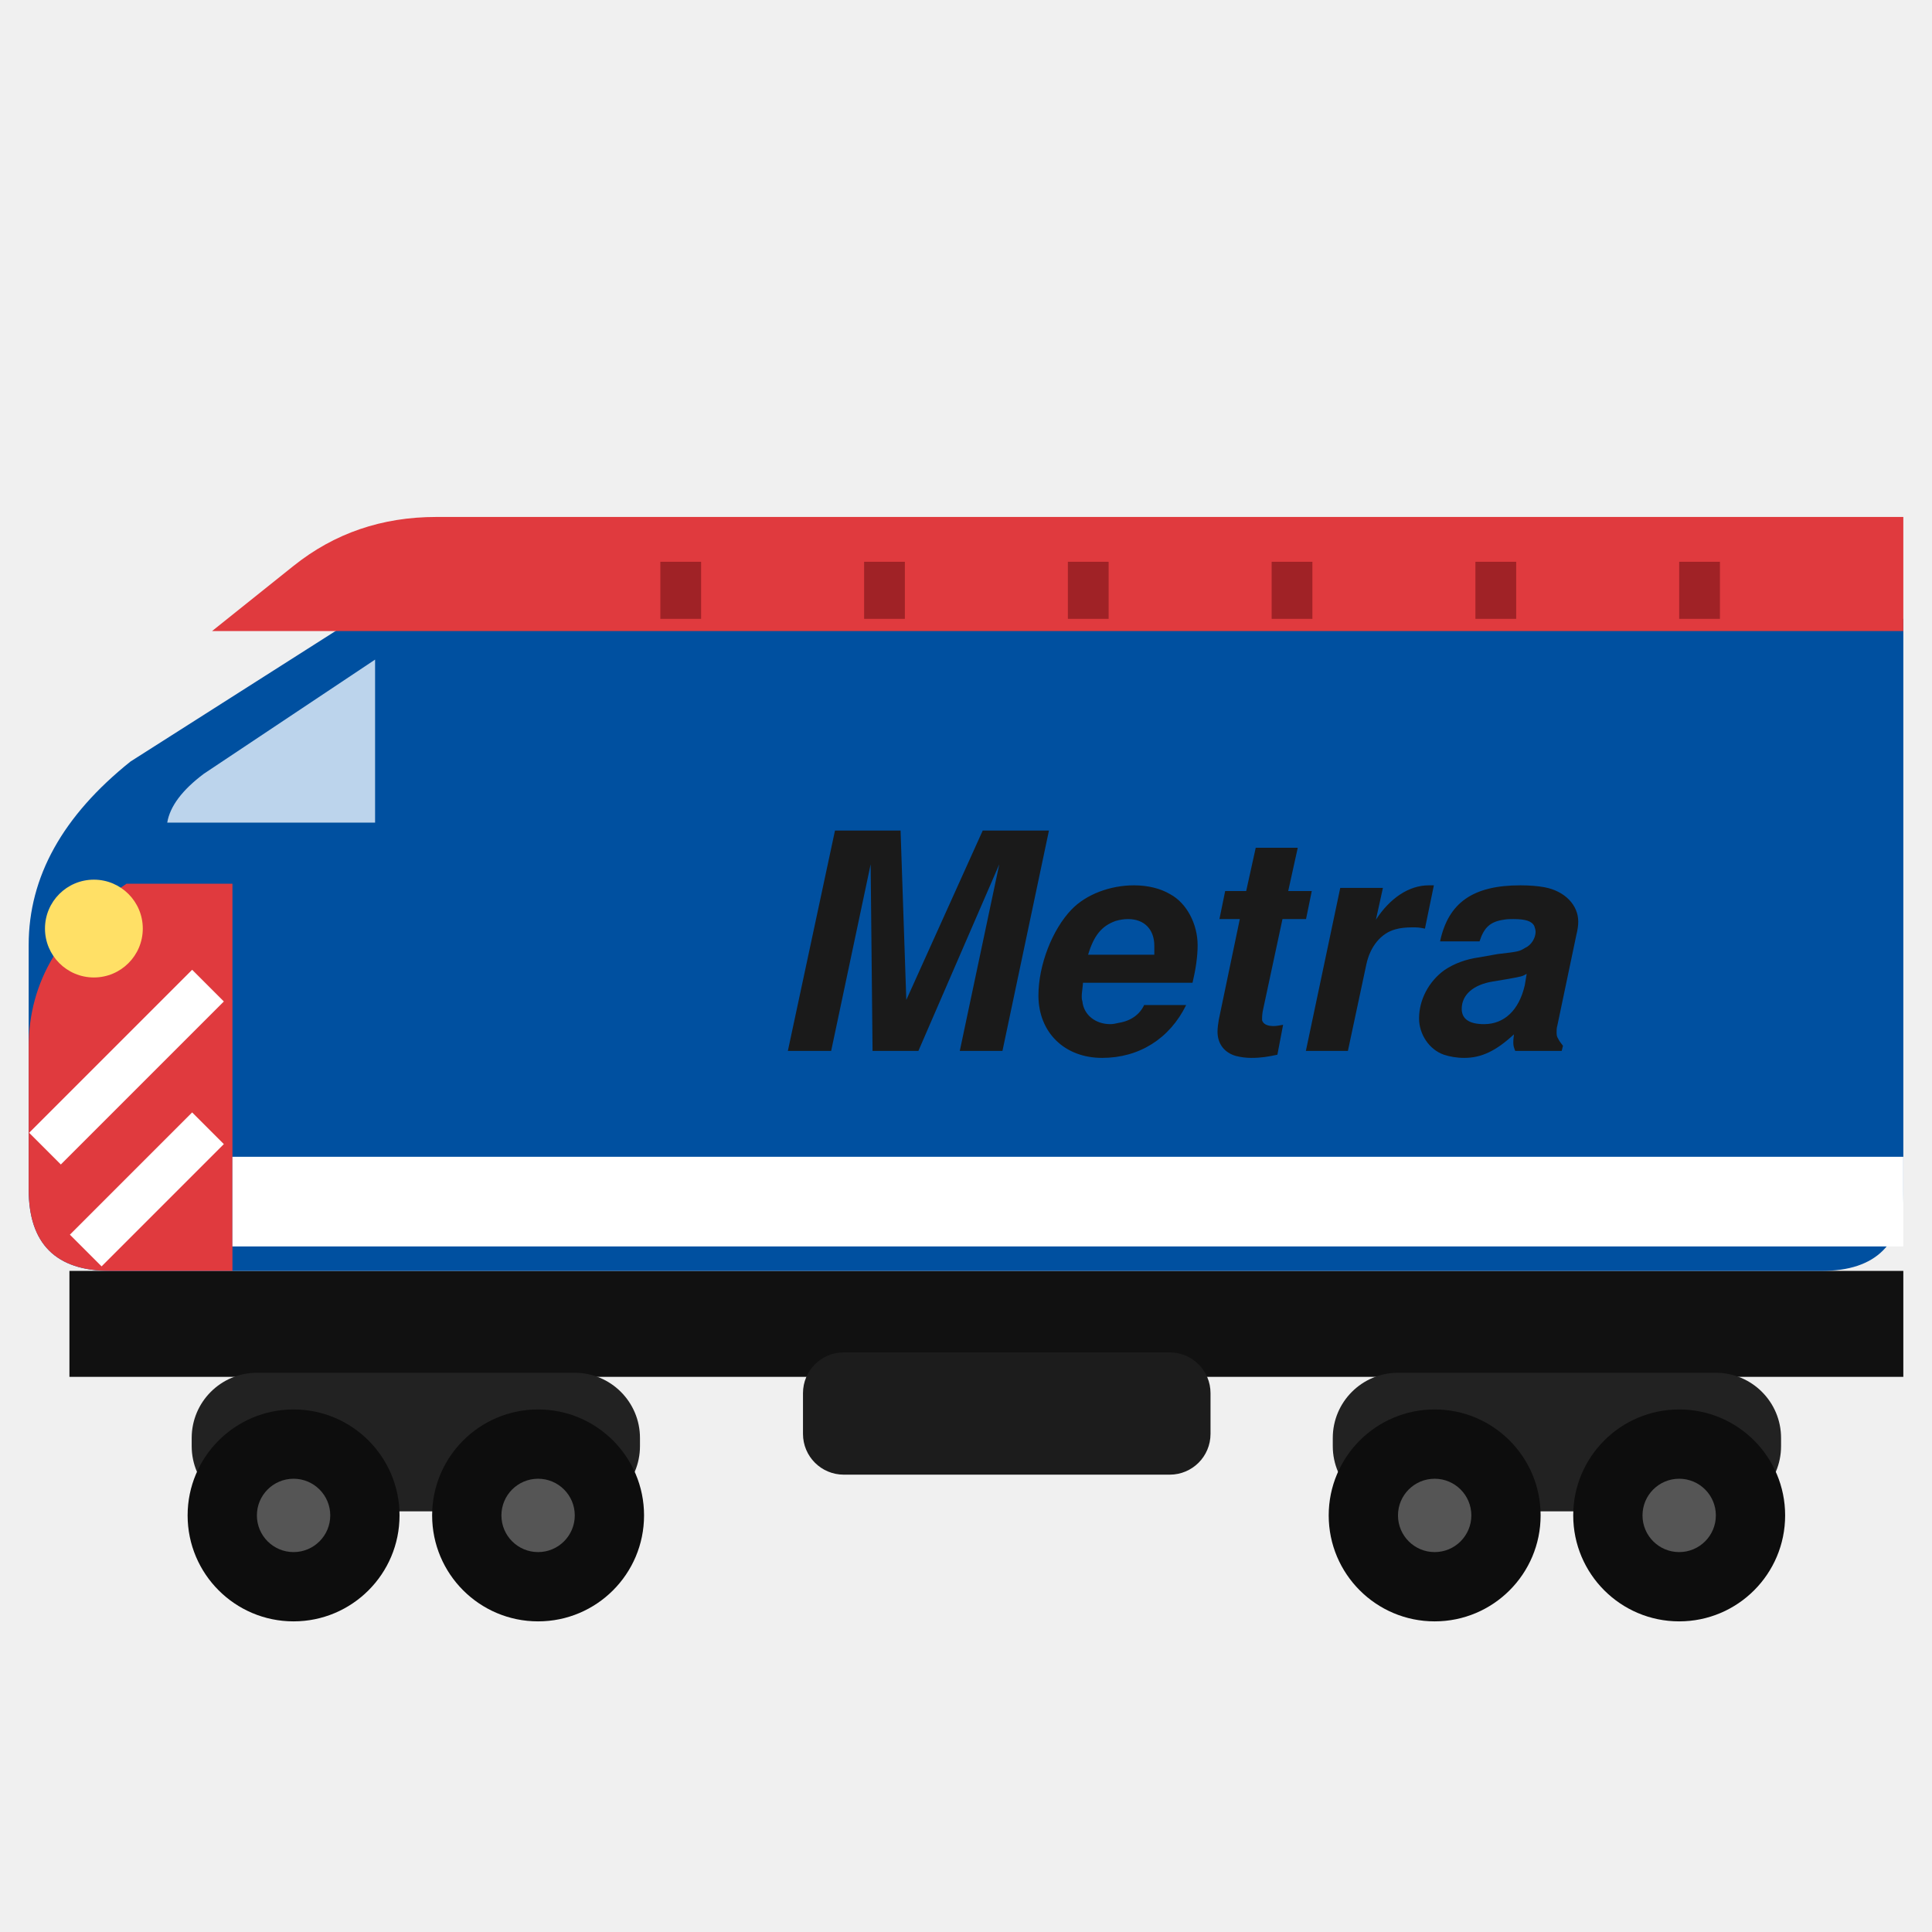
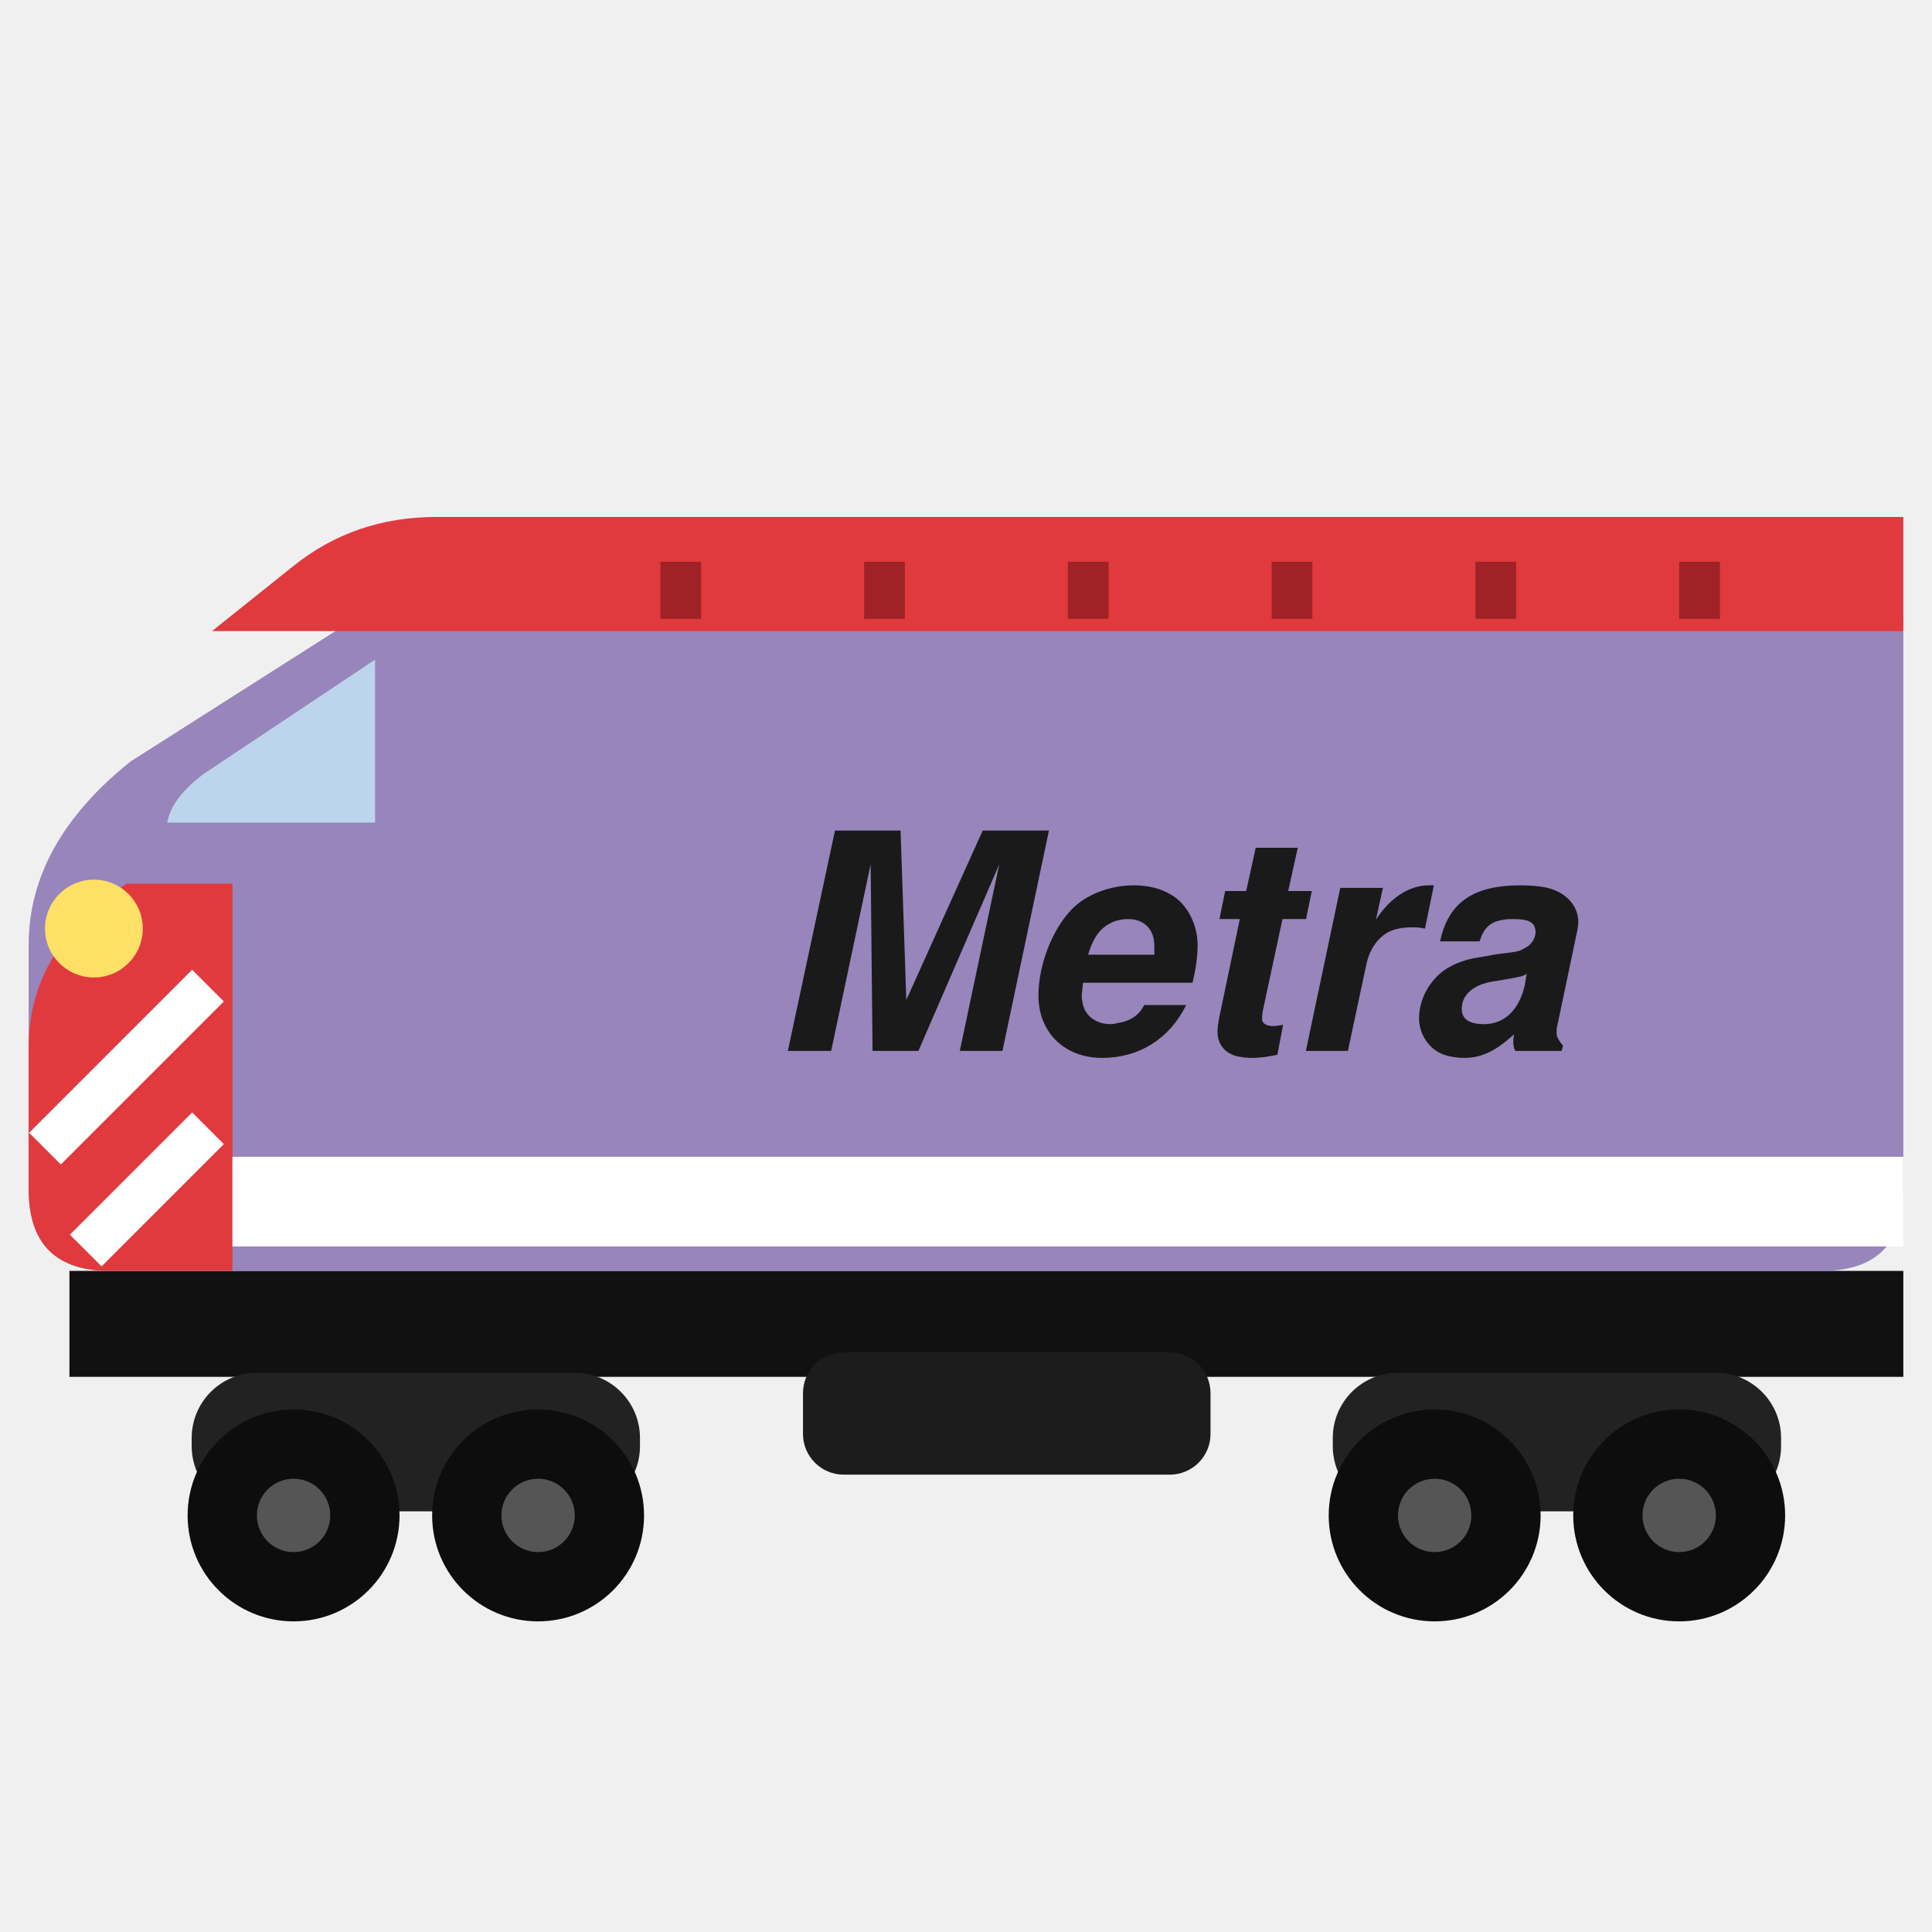
<svg xmlns="http://www.w3.org/2000/svg" viewBox="0 0 64 64">
  <g transform="translate(32,34) scale(1.35) translate(-32,-34)">
    <g transform="translate(64,0) scale(-1,1)">
      <g>
        <rect x="9" y="40" width="45" height="2.6" fill="#111111" />
        <rect x="26" y="42" width="10" height="3" rx="1" fill="#1c1c1c" />
        <rect x="12" y="42.5" width="11" height="3.4" rx="1.6" fill="#222222" />
        <rect x="40" y="42.5" width="11" height="3.4" rx="1.6" fill="#222222" />
        <g fill="#0d0d0d">
          <circle cx="14.5" cy="46" r="2.6" />
          <circle cx="20.5" cy="46" r="2.6" />
          <circle cx="42.5" cy="46" r="2.6" />
          <circle cx="48.5" cy="46" r="2.6" />
        </g>
        <g fill="#555555">
          <circle cx="14.5" cy="46" r=".9" />
          <circle cx="20.5" cy="46" r=".9" />
          <circle cx="42.5" cy="46" r=".9" />
          <circle cx="48.5" cy="46" r=".9" />
        </g>
-         <path d="M9 24 h38 l5.5 3.5 q2.5 2 2.5 4.5 v6 q0 2 -2 2 h-42 q-2 0 -2 -2 z" fill="#0050a0" />
+         <path d="M9 24 h38 l5.5 3.5 q2.5 2 2.5 4.5 v6 q0 2 -2 2 h-42 q-2 0 -2 -2 z" fill="#9785BC" />
        <path d="M9 21.5 h36 q2 0 3.5 1.2 l2 1.6 -41.5 0 z" fill="#e03a3e" />
        <g stroke="#a02226" stroke-width="1">
          <line x1="14" y1="22.6" x2="14" y2="24" />
          <line x1="19" y1="22.6" x2="19" y2="24" />
          <line x1="24" y1="22.6" x2="24" y2="24" />
          <line x1="29" y1="22.6" x2="29" y2="24" />
          <line x1="34" y1="22.6" x2="34" y2="24" />
          <line x1="39" y1="22.6" x2="39" y2="24" />
        </g>
        <path d="M46.5 25 l4.2 2.8 q.8 .6 .9 1.2 l-5.1 0 z" fill="#bcd4ec" />
        <path d="M52.6 30.5 q2.4 1.6 2.4 4v3.5 q0 2 -2 2 h-3 v-9.5 z" fill="#e03a3e" />
        <g stroke="#ffffff" stroke-width="1.1">
          <line x1="50.6" y1="33" x2="54.6" y2="37" />
          <line x1="50.6" y1="36.5" x2="53.6" y2="39.5" />
        </g>
        <rect x="9" y="37.2" width="41" height="2.2" fill="#ffffff" />
        <text x="27" y="34.6" font-family="Helvetica, Arial, sans-serif" font-size="7.4" font-weight="bold" font-style="italic" fill="#1a1a1a" text-anchor="middle" transform="translate(54,0) scale(-1,1)">Metra</text>
        <circle cx="53.4" cy="31.6" r="1.2" fill="#ffe066" />
      </g>
    </g>
  </g>
</svg>
